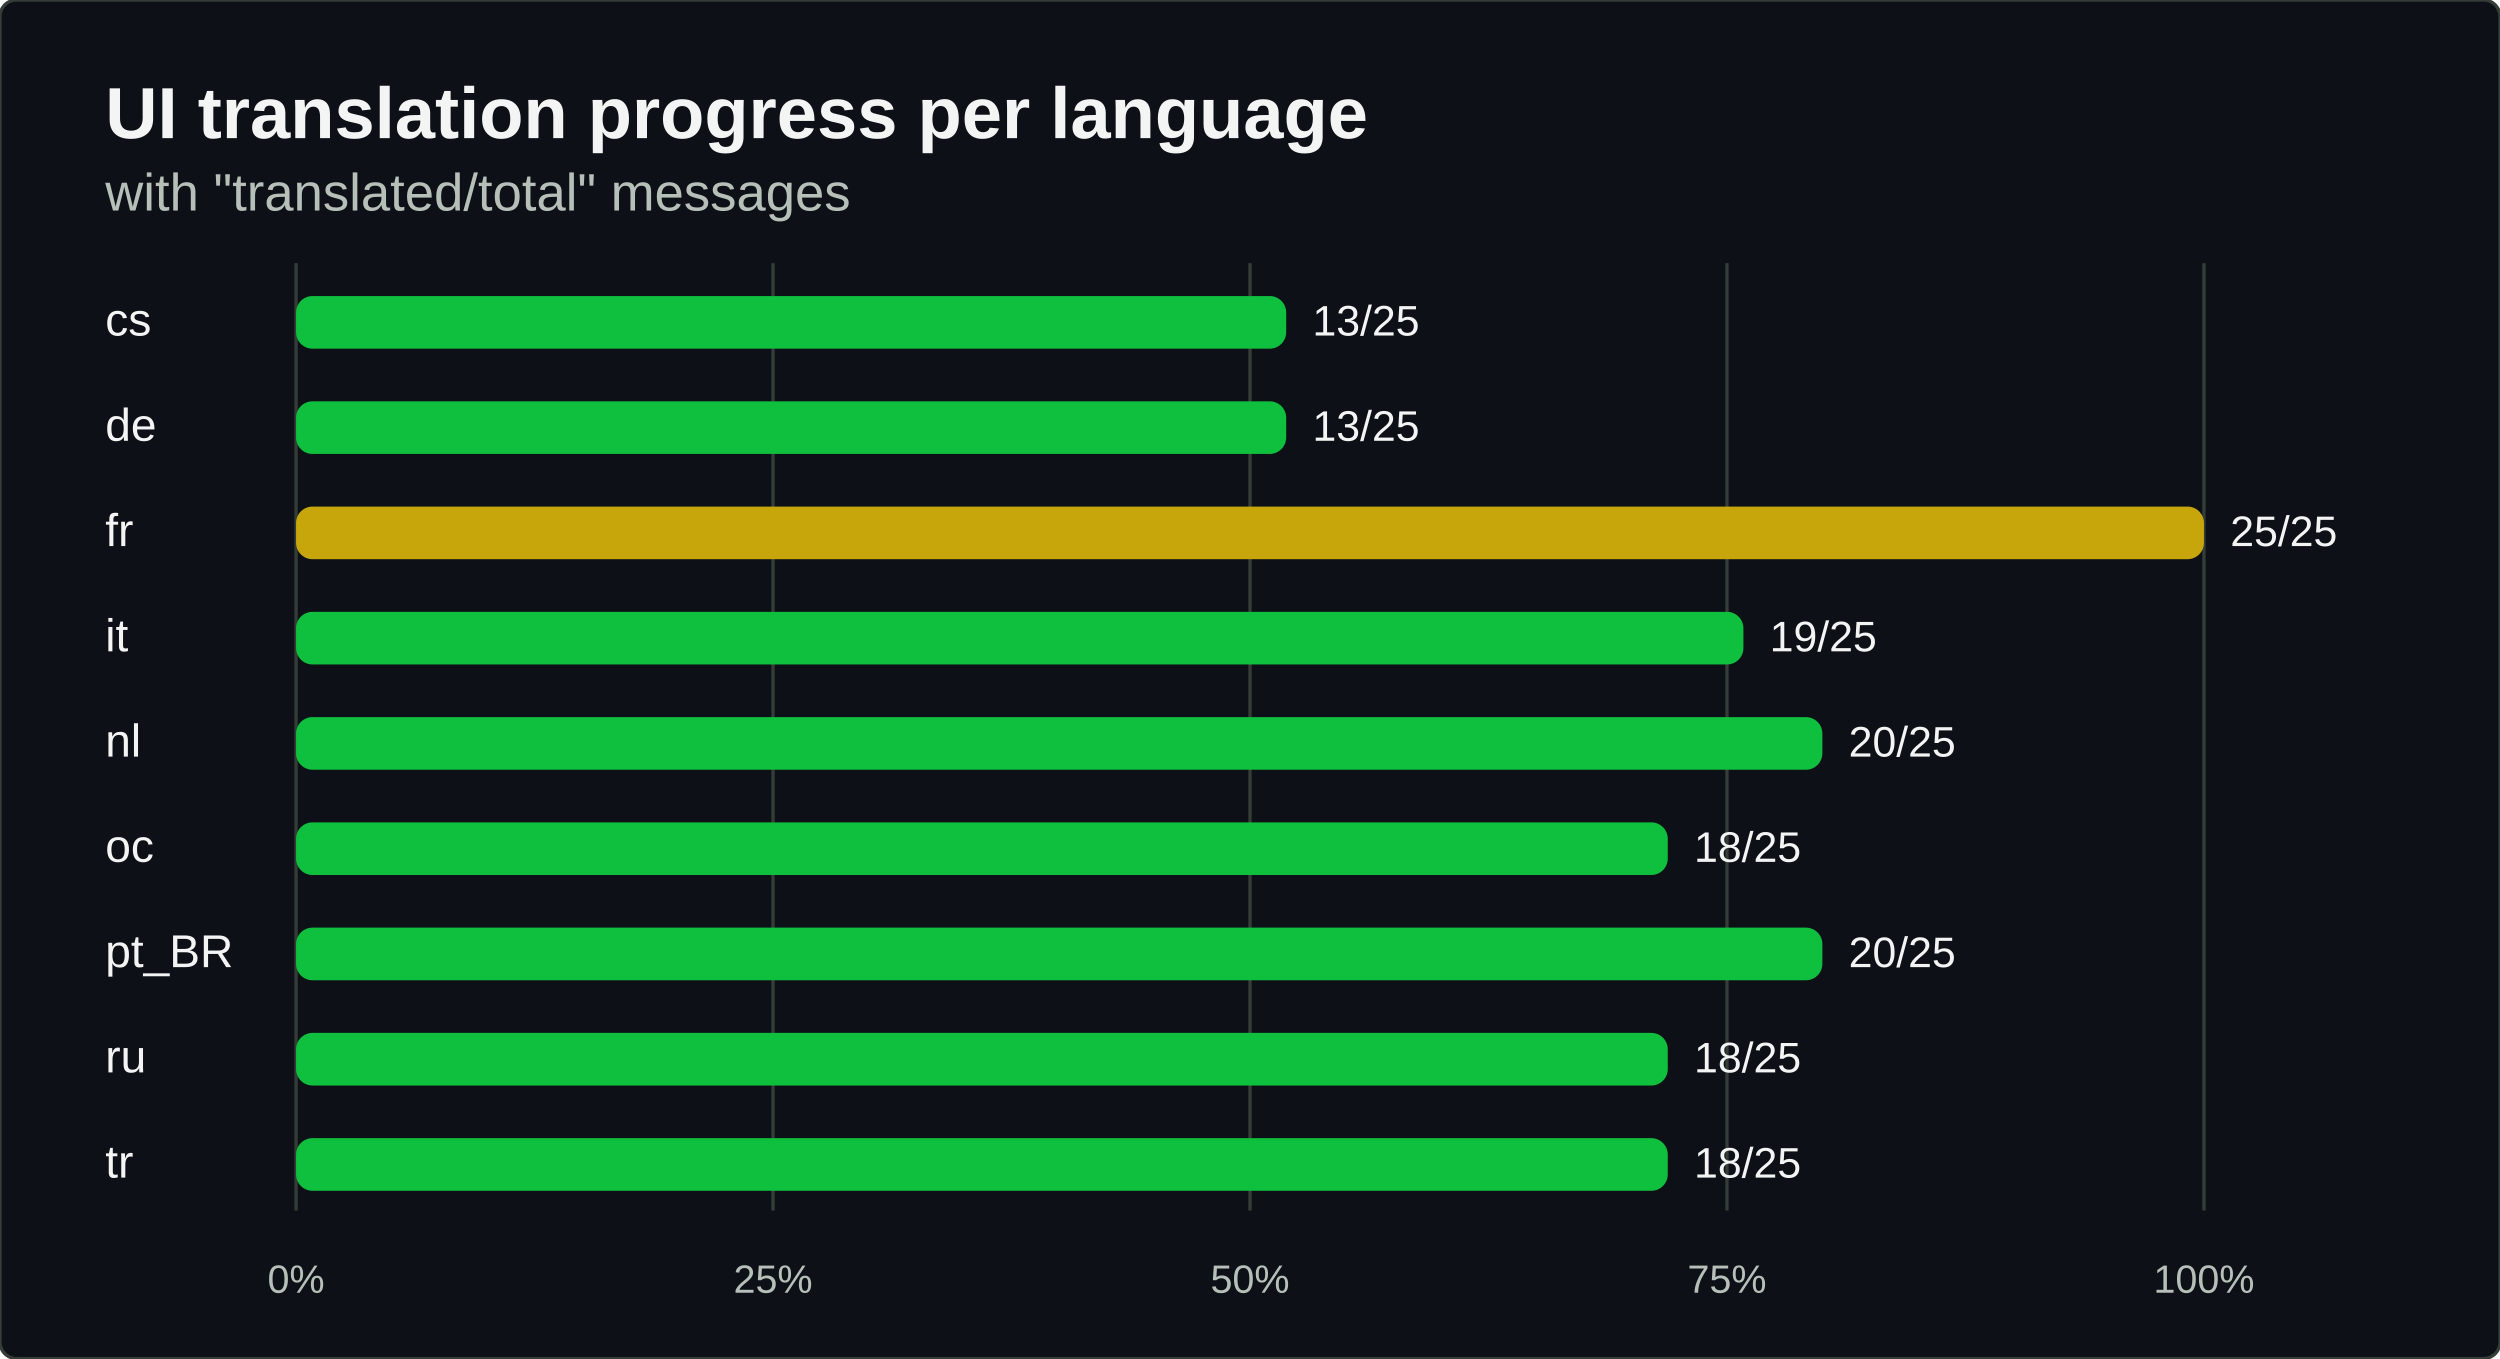
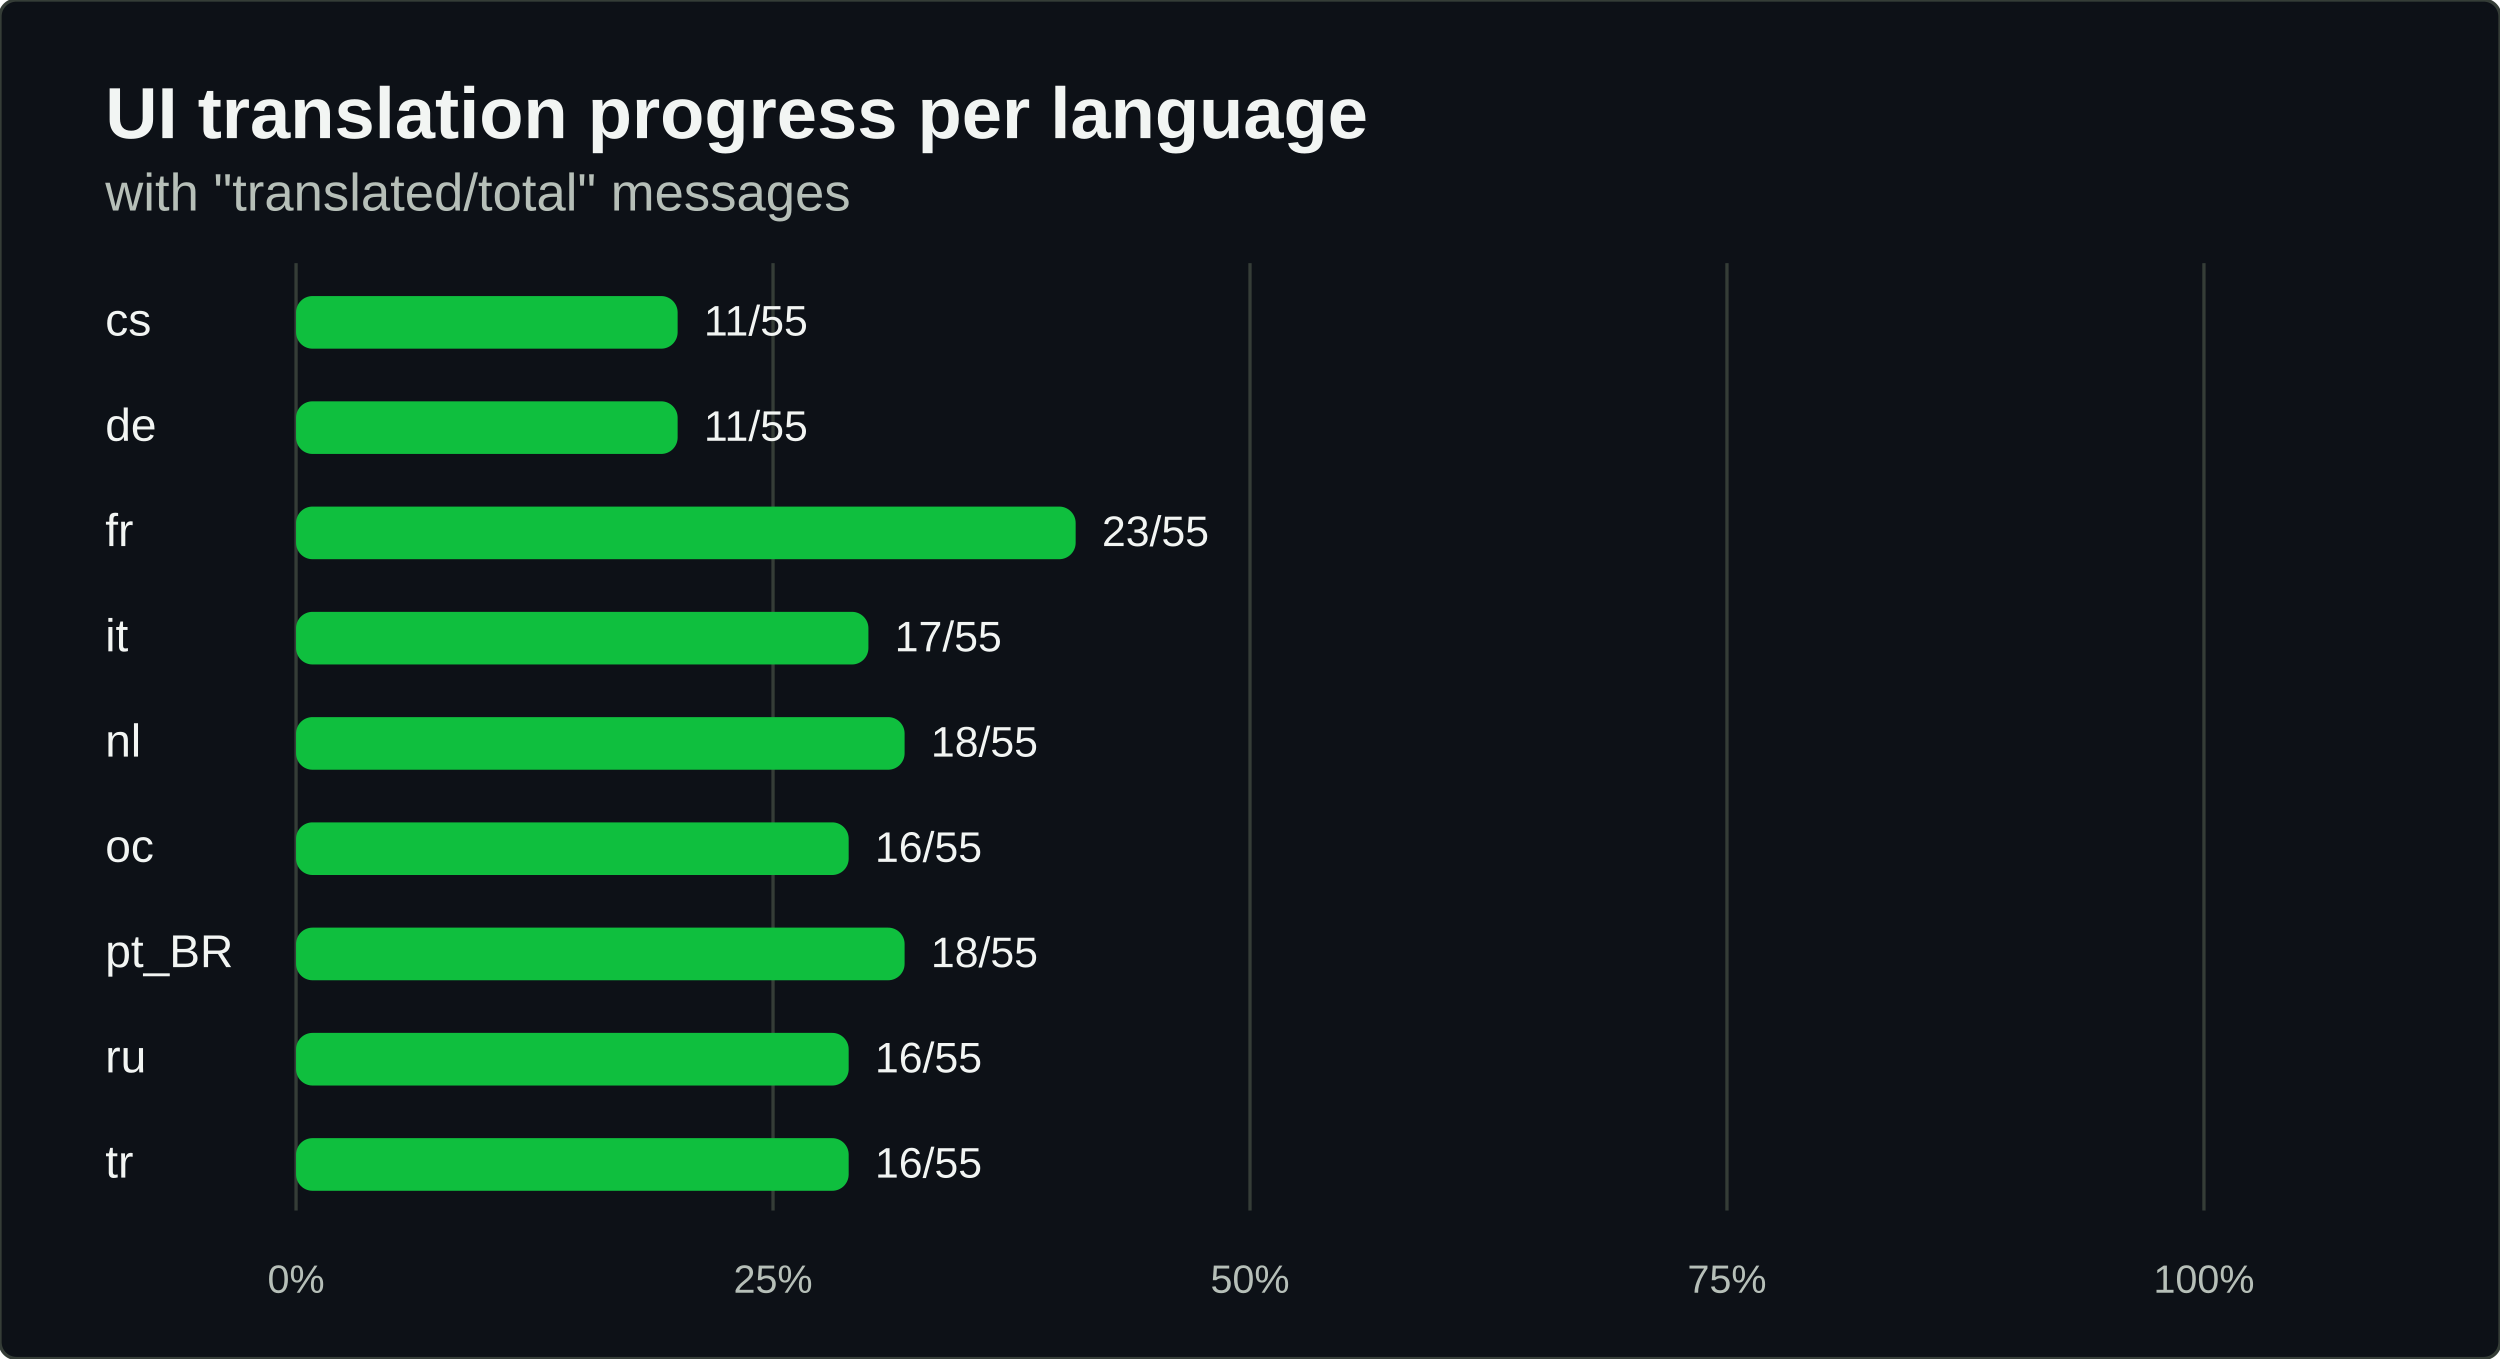
<svg xmlns="http://www.w3.org/2000/svg" width="760" height="413" viewBox="0 0 760 413">
  <style>text{font-family:Arial,sans-serif;fill:#f2f5f3}.muted{fill:#b6bfb8;font-size:12px}.muted.big{font-size:16px}</style>
  <rect width="100%" height="100%" rx="5" fill="#0d1117" stroke="#353d37" stroke-with="1" />
  <text x="32" y="42" font-size="22" font-weight="bold">UI translation progress per language</text>
  <text x="32" y="64" class="muted big">with "translated/total" messages</text>
  <line x1="90" y1="80" x2="90" y2="368" stroke="#353d37" />
  <text x="90" y="393" text-anchor="middle" class="muted">0%</text>
  <line x1="235" y1="80" x2="235" y2="368" stroke="#353d37" />
  <text x="235" y="393" text-anchor="middle" class="muted">25%</text>
  <line x1="380" y1="80" x2="380" y2="368" stroke="#353d37" />
  <text x="380" y="393" text-anchor="middle" class="muted">50%</text>
  <line x1="525" y1="80" x2="525" y2="368" stroke="#353d37" />
  <text x="525" y="393" text-anchor="middle" class="muted">75%</text>
  <line x1="670" y1="80" x2="670" y2="368" stroke="#353d37" />
  <text x="670" y="393" text-anchor="middle" class="muted">100%</text>
  <text x="32" y="102" font-size="14">cs</text>
-   <rect x="90" y="90" width="301" height="16" rx="5" fill="#0fbf3e" />
-   <text x="399" y="102" font-size="13">13/25</text>
+   <rect x="90" y="90" width="116" height="16" rx="5" fill="#0fbf3e" />
+   <text x="214" y="102" font-size="13">11/55</text>
  <text x="32" y="134" font-size="14">de</text>
-   <rect x="90" y="122" width="301" height="16" rx="5" fill="#0fbf3e" />
-   <text x="399" y="134" font-size="13">13/25</text>
+   <rect x="90" y="122" width="116" height="16" rx="5" fill="#0fbf3e" />
+   <text x="214" y="134" font-size="13">11/55</text>
  <text x="32" y="166" font-size="14">fr</text>
-   <rect x="90" y="154" width="580" height="16" rx="5" fill="#c7a60b" />
-   <text x="678" y="166" font-size="13">25/25</text>
+   <rect x="90" y="154" width="237" height="16" rx="5" fill="#0fbf3e" />
+   <text x="335" y="166" font-size="13">23/55</text>
  <text x="32" y="198" font-size="14">it</text>
-   <rect x="90" y="186" width="440" height="16" rx="5" fill="#0fbf3e" />
-   <text x="538" y="198" font-size="13">19/25</text>
+   <rect x="90" y="186" width="174" height="16" rx="5" fill="#0fbf3e" />
+   <text x="272" y="198" font-size="13">17/55</text>
  <text x="32" y="230" font-size="14">nl</text>
-   <rect x="90" y="218" width="464" height="16" rx="5" fill="#0fbf3e" />
-   <text x="562" y="230" font-size="13">20/25</text>
+   <rect x="90" y="218" width="185" height="16" rx="5" fill="#0fbf3e" />
+   <text x="283" y="230" font-size="13">18/55</text>
  <text x="32" y="262" font-size="14">oc</text>
-   <rect x="90" y="250" width="417" height="16" rx="5" fill="#0fbf3e" />
-   <text x="515" y="262" font-size="13">18/25</text>
+   <rect x="90" y="250" width="168" height="16" rx="5" fill="#0fbf3e" />
+   <text x="266" y="262" font-size="13">16/55</text>
  <text x="32" y="294" font-size="14">pt_BR</text>
-   <rect x="90" y="282" width="464" height="16" rx="5" fill="#0fbf3e" />
-   <text x="562" y="294" font-size="13">20/25</text>
+   <rect x="90" y="282" width="185" height="16" rx="5" fill="#0fbf3e" />
+   <text x="283" y="294" font-size="13">18/55</text>
  <text x="32" y="326" font-size="14">ru</text>
-   <rect x="90" y="314" width="417" height="16" rx="5" fill="#0fbf3e" />
-   <text x="515" y="326" font-size="13">18/25</text>
+   <rect x="90" y="314" width="168" height="16" rx="5" fill="#0fbf3e" />
+   <text x="266" y="326" font-size="13">16/55</text>
  <text x="32" y="358" font-size="14">tr</text>
-   <rect x="90" y="346" width="417" height="16" rx="5" fill="#0fbf3e" />
-   <text x="515" y="358" font-size="13">18/25</text>
+   <rect x="90" y="346" width="168" height="16" rx="5" fill="#0fbf3e" />
+   <text x="266" y="358" font-size="13">16/55</text>
</svg>
